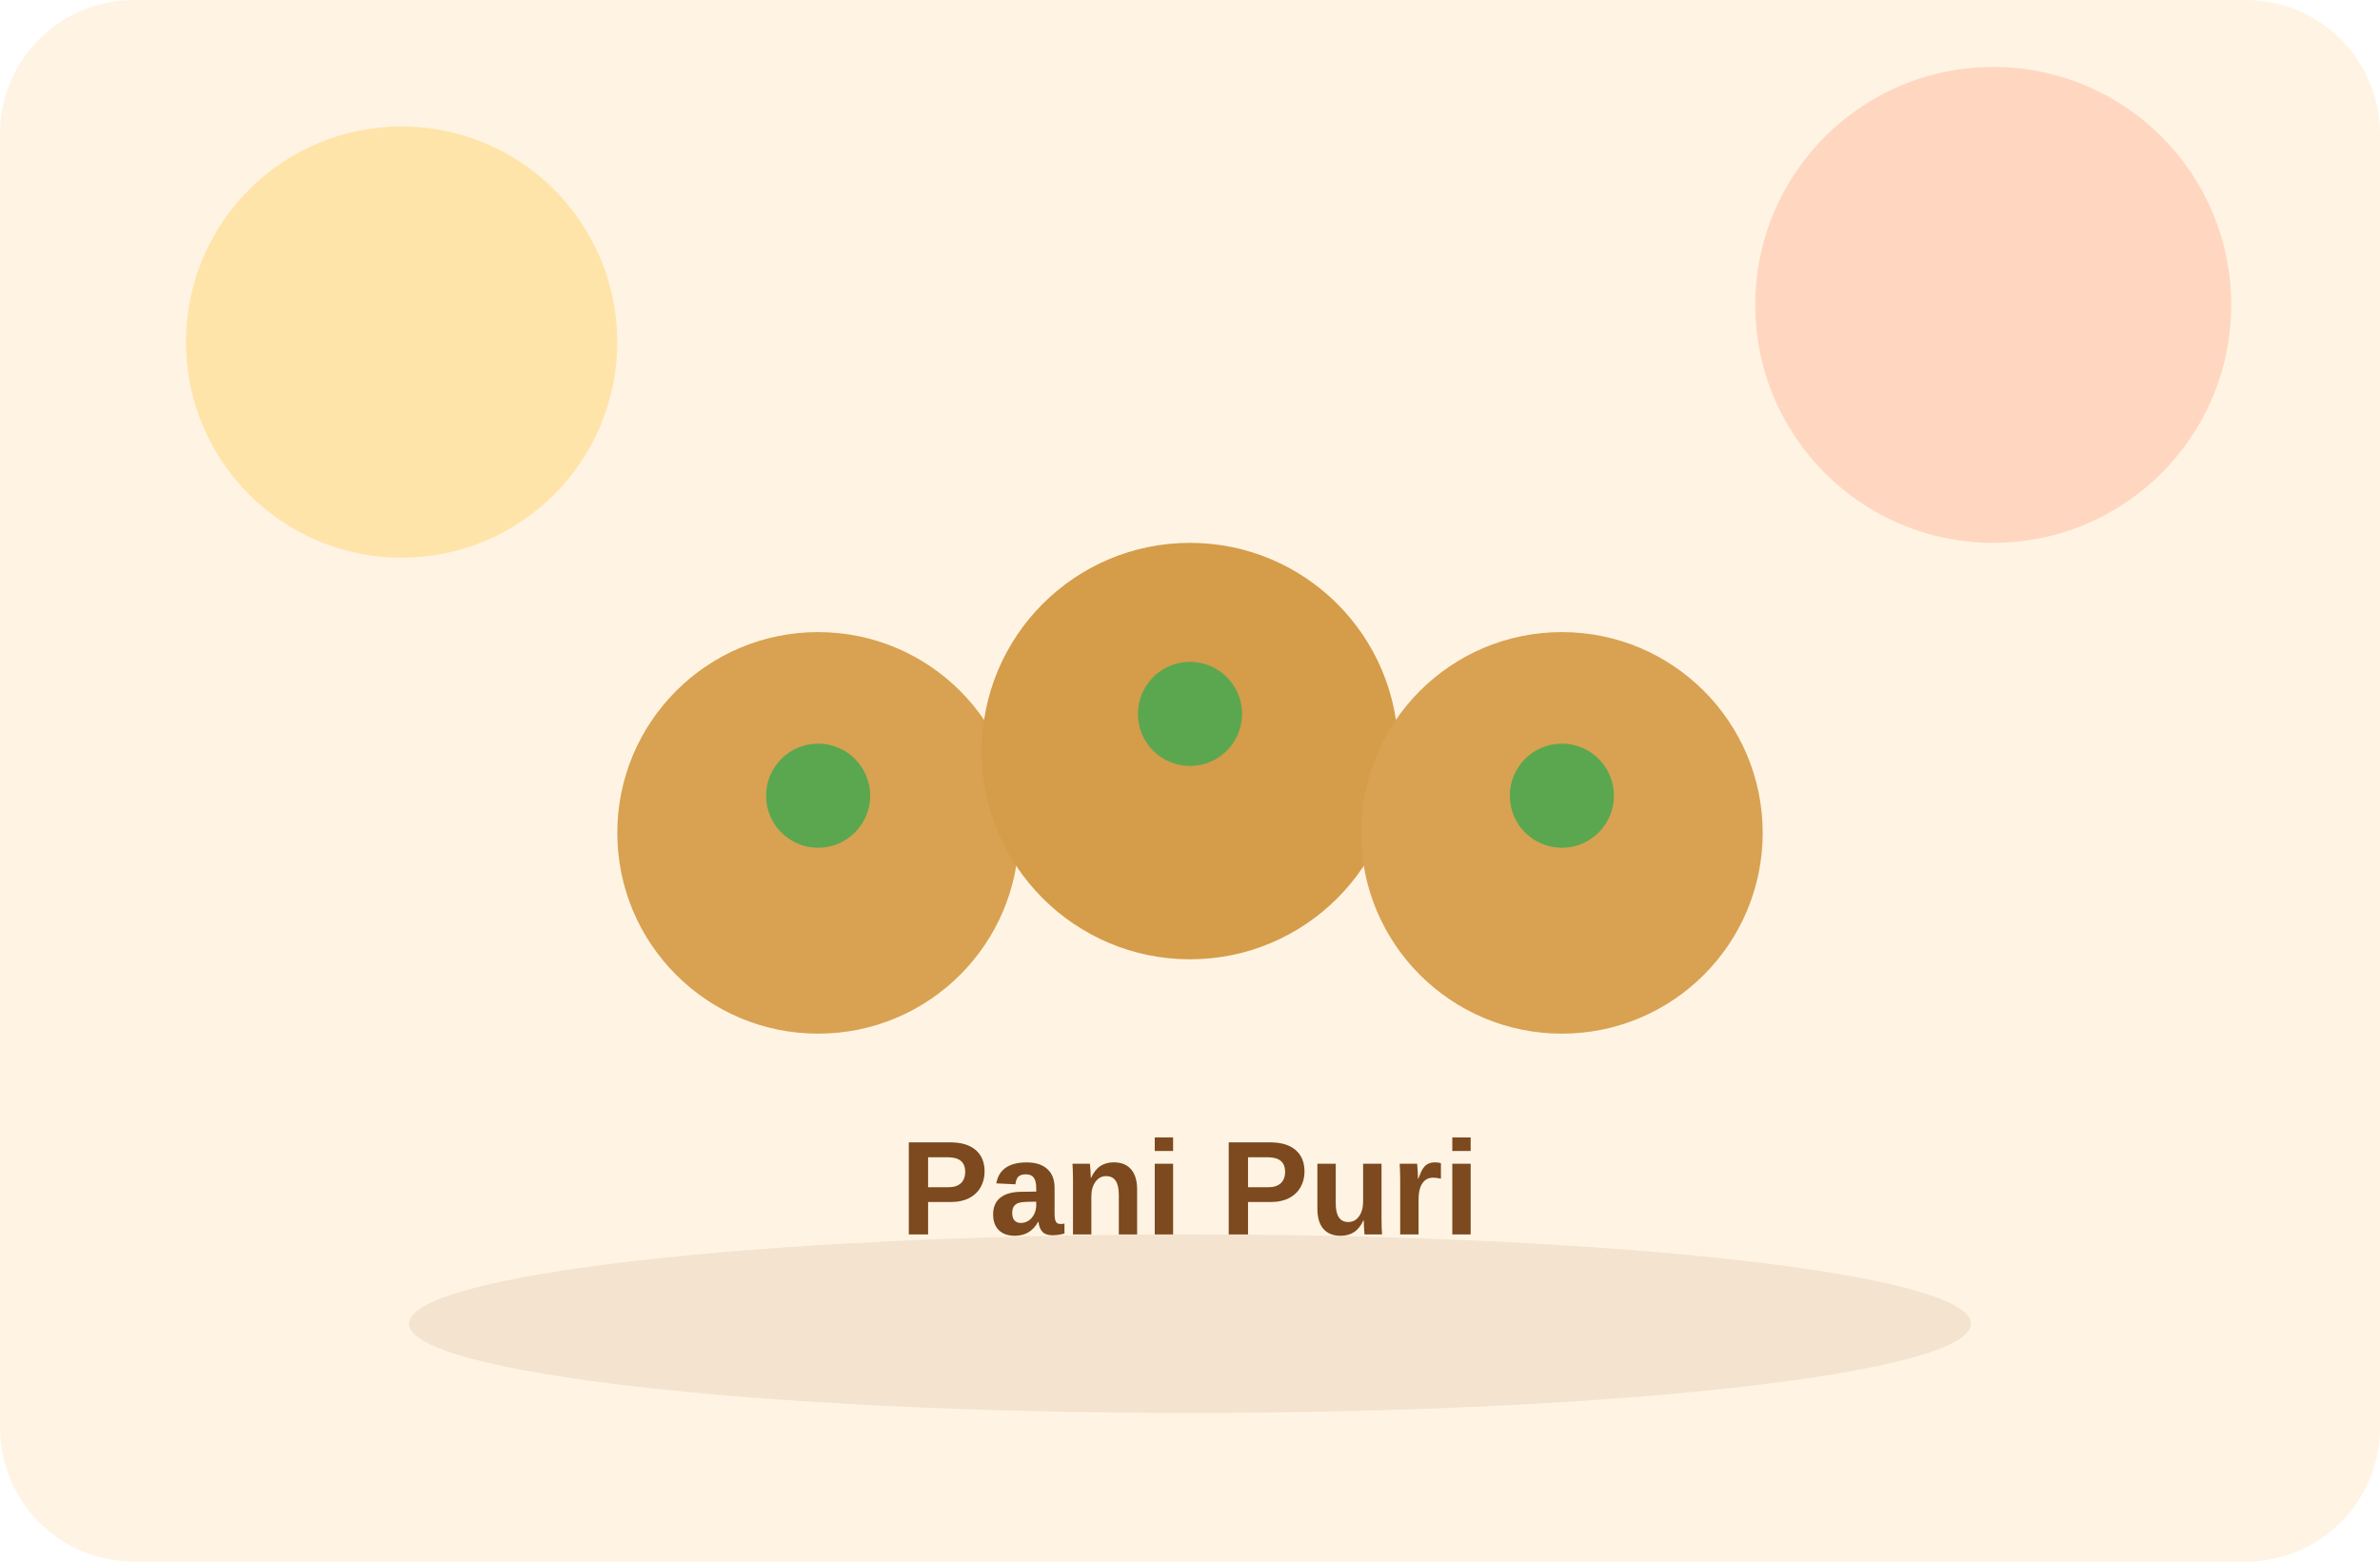
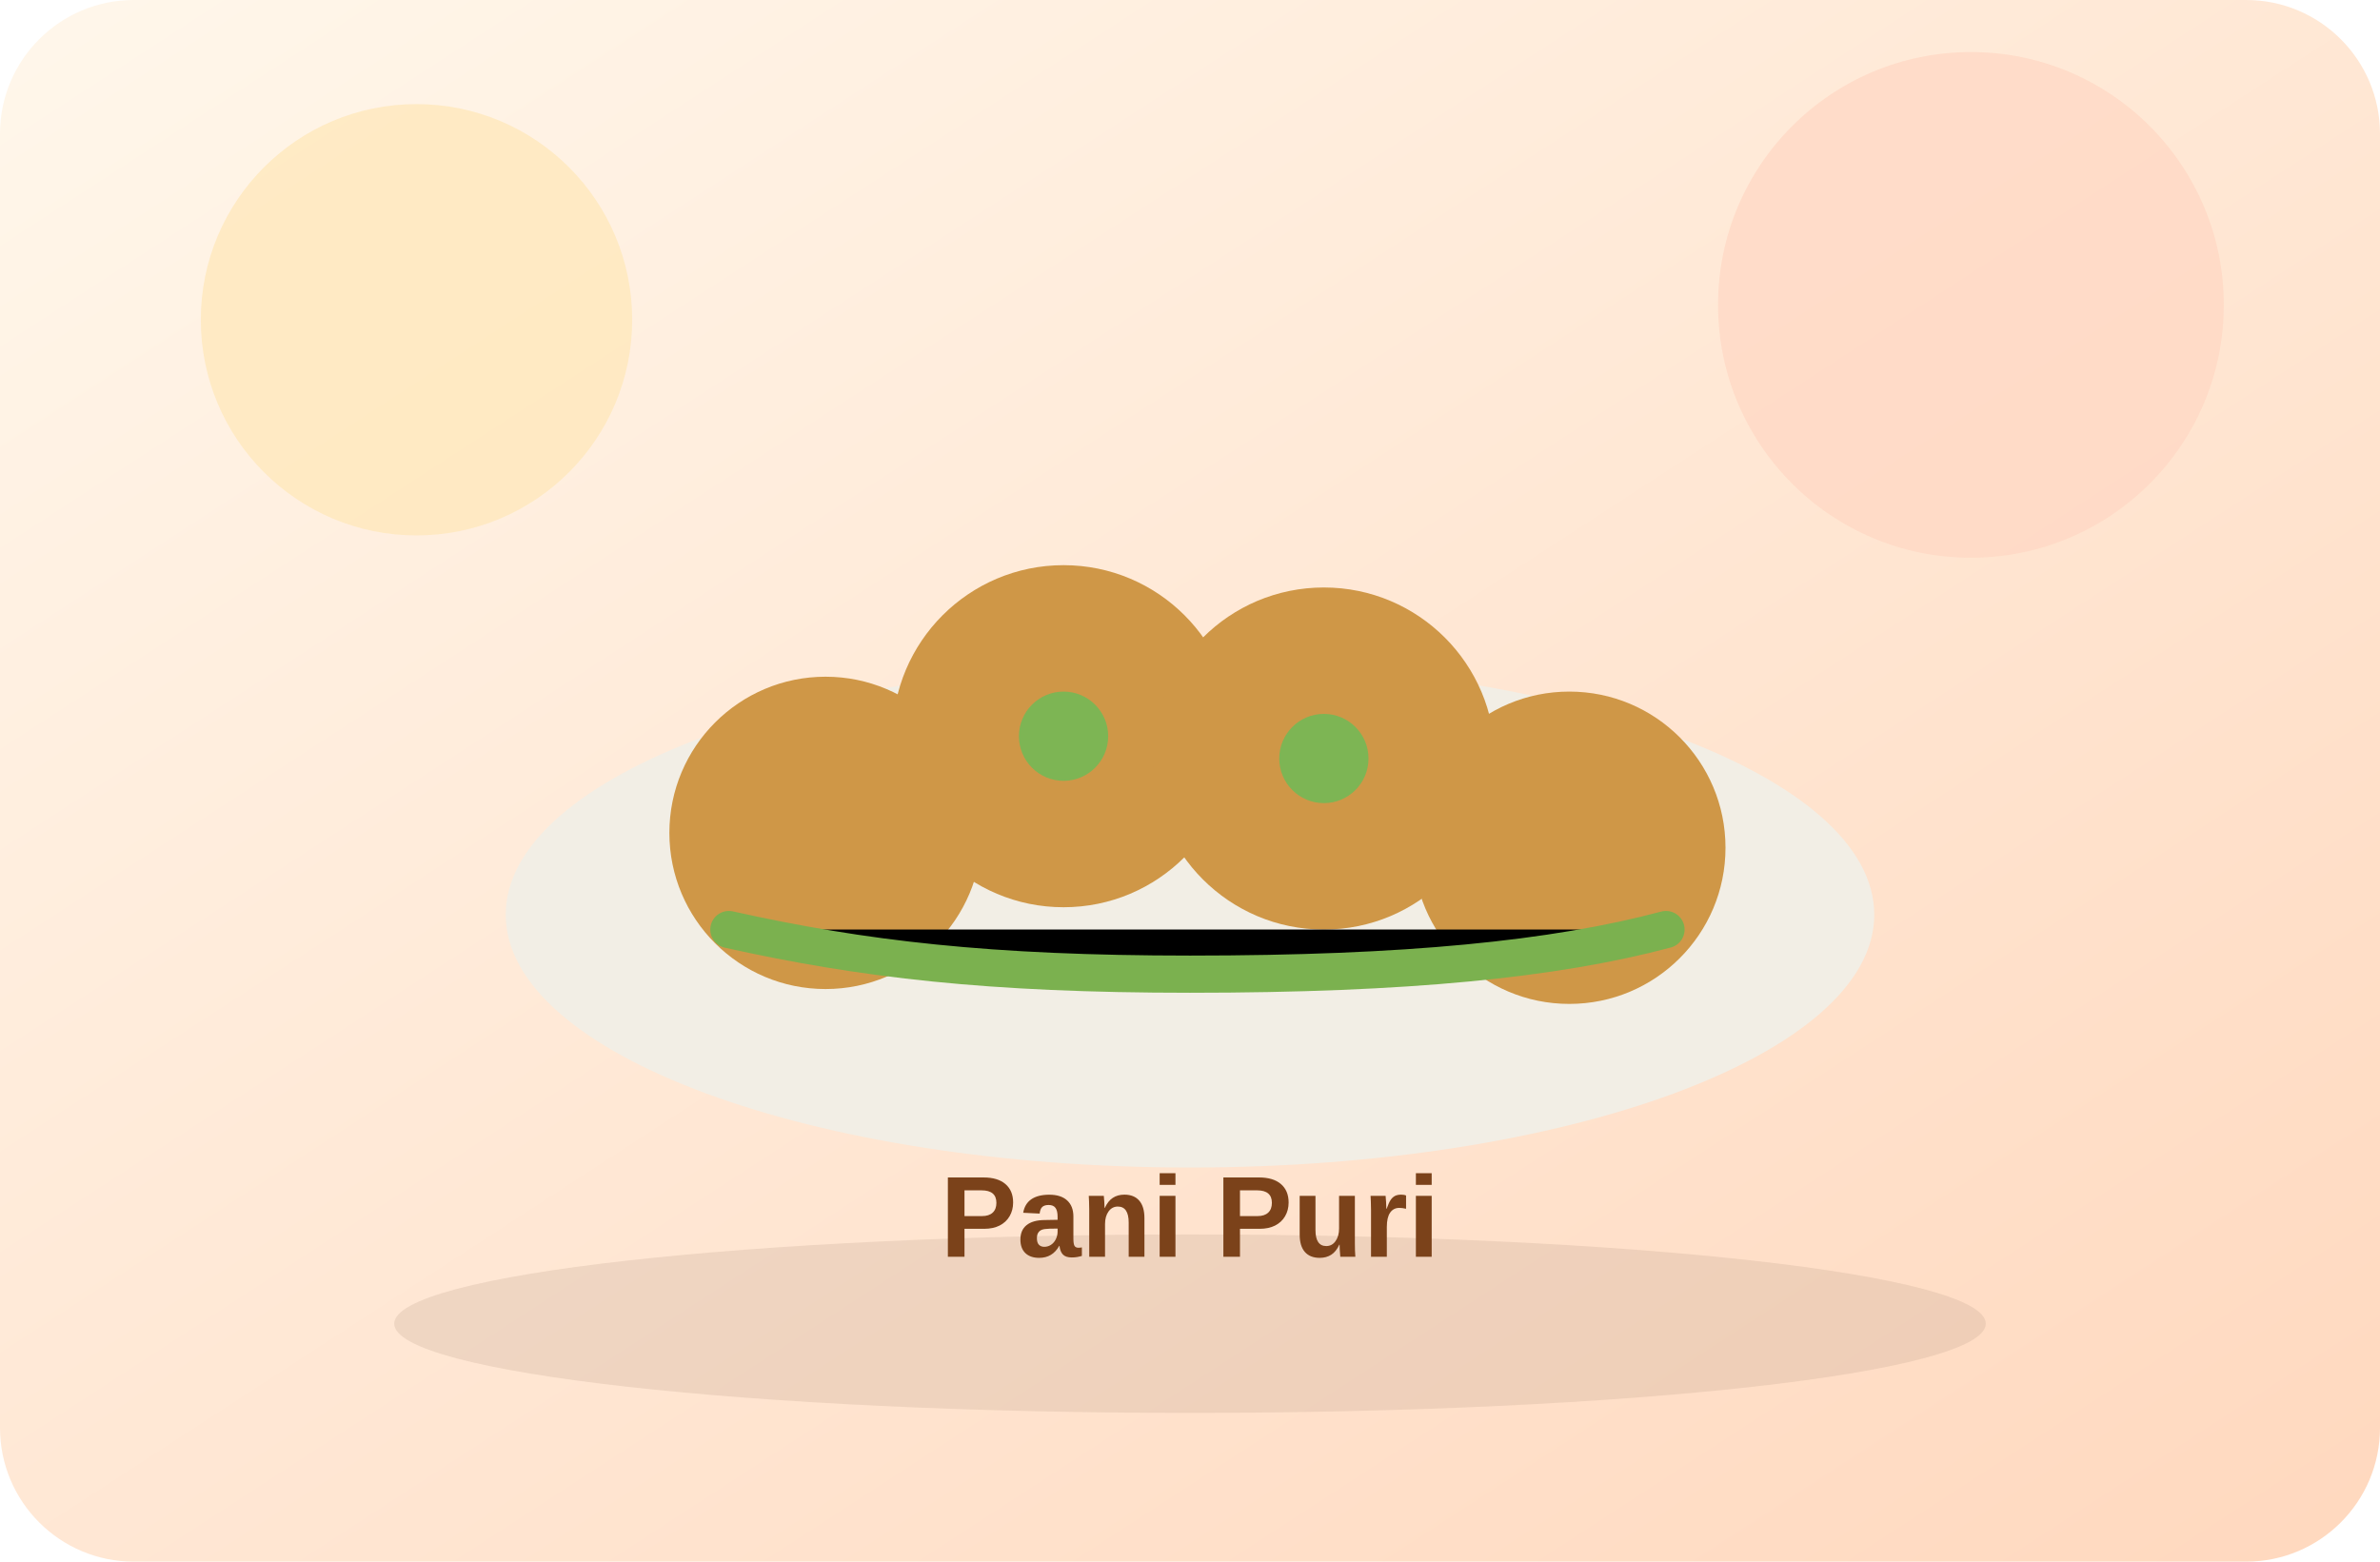
- <svg xmlns="http://www.w3.org/2000/svg" viewBox="0 0 640 420">
-   <rect width="640" height="420" rx="36" fill="#fff4e3" />
-   <circle cx="108" cy="92" r="58" fill="#ffe4aa" />
-   <circle cx="536" cy="82" r="64" fill="#ffd7c0" />
-   <ellipse cx="320" cy="356" rx="210" ry="24" fill="#d3b194" opacity="0.26" />
-   <circle cx="220" cy="224" r="54" fill="#d8a252" />
-   <circle cx="320" cy="202" r="56" fill="#d59c49" />
-   <circle cx="420" cy="224" r="54" fill="#d8a252" />
-   <circle cx="220" cy="214" r="14" fill="#5ba74f" />
-   <circle cx="320" cy="192" r="14" fill="#5ba74f" />
-   <circle cx="420" cy="214" r="14" fill="#5ba74f" />
-   <text x="320" y="332" text-anchor="middle" font-family="Manrope, Arial, sans-serif" font-size="36" font-weight="800" fill="#7d491e">Pani Puri</text>
+ <svg xmlns="http://www.w3.org/2000/svg" viewBox="0 0 640 420" role="img" aria-labelledby="title desc">
+   <defs>
+     <linearGradient id="bg" x1="0%" y1="0%" x2="100%" y2="100%">
+       <stop offset="0%" stop-color="#fff7eb" />
+       <stop offset="100%" stop-color="#ffd8be" />
+     </linearGradient>
+   </defs>
+   <rect width="640" height="420" rx="36" fill="url(#bg)" />
+   <circle cx="112" cy="86" r="58" fill="#ffe8bb" opacity="0.78" />
+   <circle cx="530" cy="82" r="68" fill="#ffd7c3" opacity="0.72" />
+   <ellipse cx="320" cy="356" rx="214" ry="24" fill="#bda08a" opacity="0.24" />
+   <ellipse cx="320" cy="246" rx="184" ry="68" fill="#f2eee5" />
+   <g fill="#cf9747">
+     <circle cx="222" cy="224" r="42" />
+     <circle cx="286" cy="198" r="46" />
+     <circle cx="356" cy="204" r="46" />
+     <circle cx="422" cy="228" r="42" />
+   </g>
+   <g fill="#7db554">
+     <circle cx="286" cy="198" r="12" />
+     <circle cx="356" cy="204" r="12" />
+   </g>
+   <path d="M196 250c36 8 70 12 124 12 58 0 98-4 128-12" stroke="#7bb14f" stroke-width="10" stroke-linecap="round" />
+   <text x="320" y="338" text-anchor="middle" font-family="Manrope, Arial, sans-serif" font-size="31" font-weight="800" fill="#7b421a">Pani Puri</text>
</svg>
